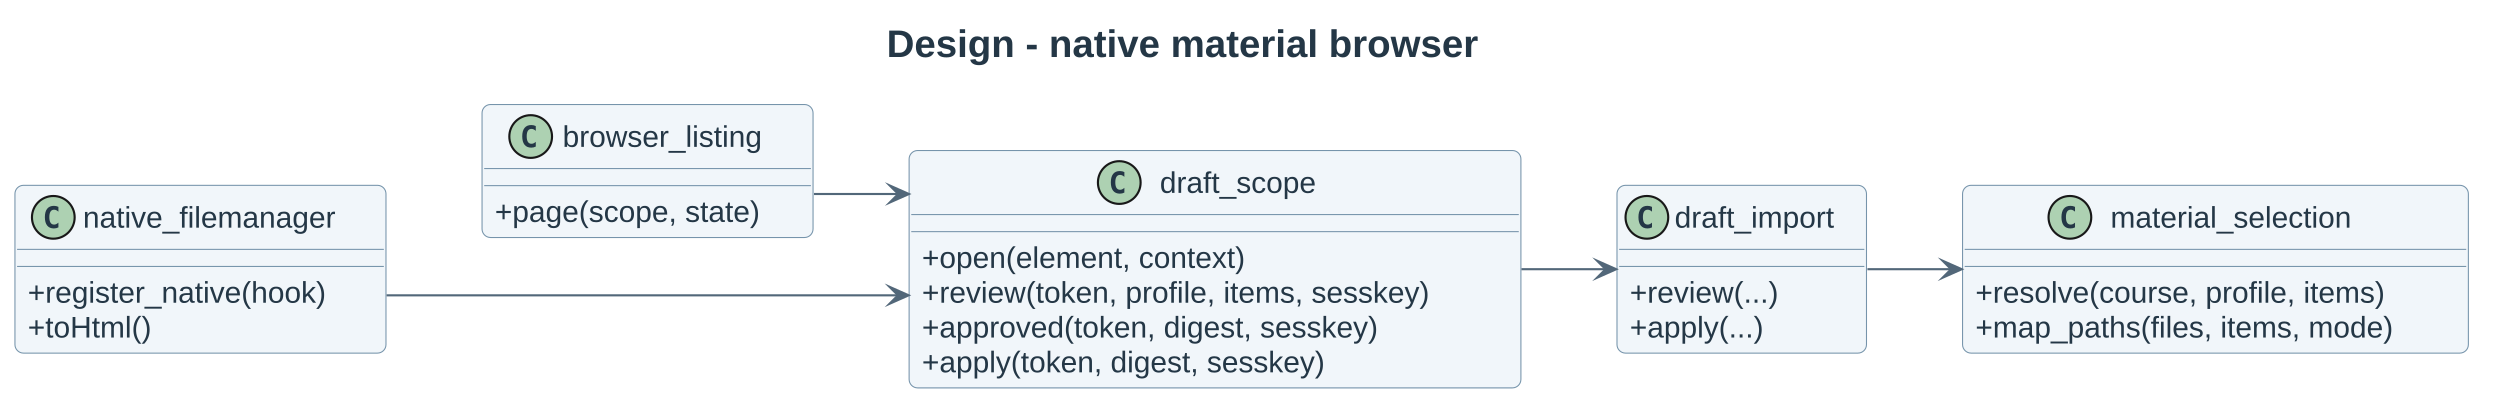
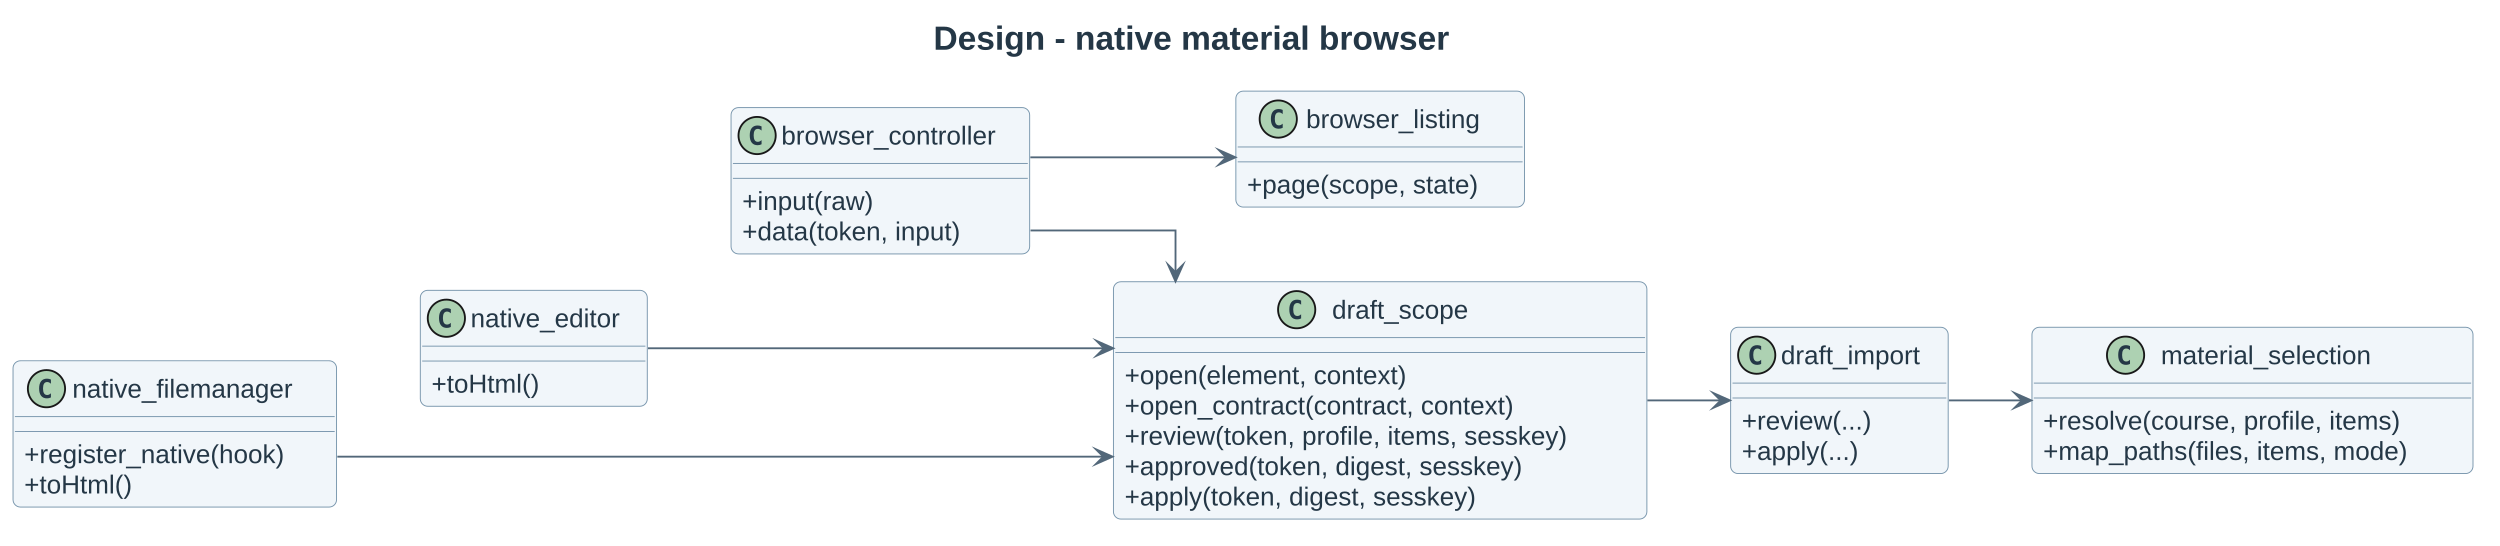
- <svg xmlns="http://www.w3.org/2000/svg" version="1.1" data-diagram-type="CLASS" style="width:1171px;height:196px;background:#FFFFFF;" width="1171px" height="196px" viewBox="0 0 1171 196" zoomAndPan="magnify" preserveAspectRatio="none" contentStyleType="text/css">
+ <svg xmlns="http://www.w3.org/2000/svg" version="1.1" data-diagram-type="CLASS" style="width:1343px;height:293px;background:#FFFFFF;" width="1343px" height="293px" viewBox="0 0 1343 293" zoomAndPan="magnify" preserveAspectRatio="none" contentStyleType="text/css">
  <defs />
  <g font-family="sans-serif" lengthAdjust="spacing">
    <g class="title" data-source-line="2">
-       <text x="415.301" y="26.708" fill="#243746" font-size="18" textLength="333.58" font-weight="700" font-family="Arial">Design - native material browser</text>
+       <text x="501.456" y="26.708" fill="#243746" font-size="18" textLength="333.58" font-weight="700" font-family="Arial">Design - native material browser</text>
    </g>
    <g class="entity" data-qualified-name="native_filemanager" id="ent0001" data-source-line="4">
-       <rect x="7" y="86.803" width="173.793" height="78.594" fill="#F1F6FA" style="stroke:#7694AB;stroke-width:0.5;" rx="4" ry="4" />
-       <ellipse cx="24.968" cy="101.803" rx="10" ry="10" fill="#ADD1B2" style="stroke:#181818;stroke-width:1;" />
-       <path d="M27.358,106.506 Q26.874,106.756 26.343,106.881 Q25.827,107.006 25.249,107.006 Q23.187,107.006 22.093,105.647 Q21.015,104.288 21.015,101.709 Q21.015,99.131 22.093,97.772 Q23.187,96.413 25.249,96.413 Q25.827,96.413 26.358,96.538 Q26.89,96.663 27.358,96.897 L27.358,99.147 Q26.843,98.663 26.343,98.444 Q25.858,98.225 25.343,98.225 Q24.233,98.225 23.671,99.1 Q23.108,99.975 23.108,101.709 Q23.108,103.428 23.671,104.319 Q24.233,105.194 25.343,105.194 Q25.858,105.194 26.343,104.975 Q26.843,104.741 27.358,104.272 L27.358,106.506 Z " fill="#243746" />
-       <text x="38.85" y="106.65" fill="#243746" font-size="14" textLength="134.976" font-family="Arial">native_filemanager</text>
-       <line x1="8" y1="116.803" x2="179.793" y2="116.803" style="stroke:#7694AB;stroke-width:0.5;" />
-       <line x1="8" y1="124.803" x2="179.793" y2="124.803" style="stroke:#7694AB;stroke-width:0.5;" />
-       <text x="13" y="141.798" fill="#243746" font-size="14" textLength="161.793" font-family="Arial">+register_native(hook)</text>
-       <text x="13" y="158.095" fill="#243746" font-size="14" textLength="70.253" font-family="Arial">+toHtml()</text>
+       <rect x="7" y="193.803" width="173.793" height="78.594" fill="#F1F6FA" style="stroke:#7694AB;stroke-width:0.5;" rx="4" ry="4" />
+       <ellipse cx="24.968" cy="208.803" rx="10" ry="10" fill="#ADD1B2" style="stroke:#181818;stroke-width:1;" />
+       <path d="M27.358,213.506 Q26.874,213.756 26.343,213.881 Q25.827,214.006 25.249,214.006 Q23.187,214.006 22.093,212.647 Q21.015,211.287 21.015,208.709 Q21.015,206.131 22.093,204.772 Q23.187,203.412 25.249,203.412 Q25.827,203.412 26.358,203.537 Q26.89,203.662 27.358,203.897 L27.358,206.147 Q26.843,205.662 26.343,205.444 Q25.858,205.225 25.343,205.225 Q24.233,205.225 23.671,206.1 Q23.108,206.975 23.108,208.709 Q23.108,210.428 23.671,211.319 Q24.233,212.194 25.343,212.194 Q25.858,212.194 26.343,211.975 Q26.843,211.741 27.358,211.272 L27.358,213.506 Z " fill="#243746" />
+       <text x="38.85" y="213.65" fill="#243746" font-size="14" textLength="134.976" font-family="Arial">native_filemanager</text>
+       <line x1="8" y1="223.803" x2="179.793" y2="223.803" style="stroke:#7694AB;stroke-width:0.5;" />
+       <line x1="8" y1="231.803" x2="179.793" y2="231.803" style="stroke:#7694AB;stroke-width:0.5;" />
+       <text x="13" y="248.798" fill="#243746" font-size="14" textLength="161.793" font-family="Arial">+register_native(hook)</text>
+       <text x="13" y="265.095" fill="#243746" font-size="14" textLength="70.253" font-family="Arial">+toHtml()</text>
    </g>
-     <g class="entity" data-qualified-name="browser_listing" id="ent0002" data-source-line="8">
-       <rect x="225.79" y="48.953" width="155.042" height="62.297" fill="#F1F6FA" style="stroke:#7694AB;stroke-width:0.5;" rx="4" ry="4" />
-       <ellipse cx="248.569" cy="63.953" rx="10" ry="10" fill="#ADD1B2" style="stroke:#181818;stroke-width:1;" />
-       <path d="M250.96,68.656 Q250.475,68.906 249.944,69.031 Q249.428,69.156 248.85,69.156 Q246.788,69.156 245.694,67.797 Q244.616,66.438 244.616,63.859 Q244.616,61.281 245.694,59.922 Q246.788,58.563 248.85,58.563 Q249.428,58.563 249.96,58.688 Q250.491,58.813 250.96,59.047 L250.96,61.297 Q250.444,60.813 249.944,60.594 Q249.46,60.375 248.944,60.375 Q247.835,60.375 247.272,61.25 Q246.71,62.125 246.71,63.859 Q246.71,65.578 247.272,66.469 Q247.835,67.344 248.944,67.344 Q249.46,67.344 249.944,67.125 Q250.444,66.891 250.96,66.422 L250.96,68.656 Z " fill="#243746" />
-       <text x="263.52" y="68.8" fill="#243746" font-size="14" textLength="105.533" font-family="Arial">browser_listing</text>
-       <line x1="226.79" y1="78.953" x2="379.832" y2="78.953" style="stroke:#7694AB;stroke-width:0.5;" />
-       <line x1="226.79" y1="86.953" x2="379.832" y2="86.953" style="stroke:#7694AB;stroke-width:0.5;" />
-       <text x="231.79" y="103.948" fill="#243746" font-size="14" textLength="143.042" font-family="Arial">+page(scope, state)</text>
+     <g class="entity" data-qualified-name="native_editor" id="ent0002" data-source-line="8">
+       <rect x="225.79" y="155.953" width="121.93" height="62.297" fill="#F1F6FA" style="stroke:#7694AB;stroke-width:0.5;" rx="4" ry="4" />
+       <ellipse cx="239.79" cy="170.953" rx="10" ry="10" fill="#ADD1B2" style="stroke:#181818;stroke-width:1;" />
+       <path d="M242.181,175.656 Q241.696,175.906 241.165,176.031 Q240.649,176.156 240.071,176.156 Q238.009,176.156 236.915,174.797 Q235.837,173.438 235.837,170.859 Q235.837,168.281 236.915,166.922 Q238.009,165.563 240.071,165.563 Q240.649,165.563 241.181,165.688 Q241.712,165.813 242.181,166.047 L242.181,168.297 Q241.665,167.813 241.165,167.594 Q240.681,167.375 240.165,167.375 Q239.056,167.375 238.493,168.25 Q237.931,169.125 237.931,170.859 Q237.931,172.578 238.493,173.469 Q239.056,174.344 240.165,174.344 Q240.681,174.344 241.165,174.125 Q241.665,173.891 242.181,173.422 L242.181,175.656 Z " fill="#243746" />
+       <text x="252.79" y="175.8" fill="#243746" font-size="14" textLength="91.93" font-family="Arial">native_editor</text>
+       <line x1="226.79" y1="185.953" x2="346.72" y2="185.953" style="stroke:#7694AB;stroke-width:0.5;" />
+       <line x1="226.79" y1="193.953" x2="346.72" y2="193.953" style="stroke:#7694AB;stroke-width:0.5;" />
+       <text x="231.79" y="210.948" fill="#243746" font-size="14" textLength="70.253" font-family="Arial">+toHtml()</text>
    </g>
-     <g class="entity" data-qualified-name="draft_scope" id="ent0003" data-source-line="11">
-       <rect x="425.83" y="70.503" width="286.565" height="111.188" fill="#F1F6FA" style="stroke:#7694AB;stroke-width:0.5;" rx="4" ry="4" />
-       <ellipse cx="524.265" cy="85.503" rx="10" ry="10" fill="#ADD1B2" style="stroke:#181818;stroke-width:1;" />
-       <path d="M526.655,90.206 Q526.171,90.456 525.64,90.581 Q525.124,90.706 524.546,90.706 Q522.483,90.706 521.39,89.347 Q520.311,87.988 520.311,85.409 Q520.311,82.831 521.39,81.472 Q522.483,80.113 524.546,80.113 Q525.124,80.113 525.655,80.238 Q526.186,80.363 526.655,80.597 L526.655,82.847 Q526.14,82.363 525.64,82.144 Q525.155,81.925 524.64,81.925 Q523.53,81.925 522.968,82.8 Q522.405,83.675 522.405,85.409 Q522.405,87.128 522.968,88.019 Q523.53,88.894 524.64,88.894 Q525.155,88.894 525.64,88.675 Q526.14,88.441 526.655,87.972 L526.655,90.206 Z " fill="#243746" />
-       <text x="543.265" y="90.35" fill="#243746" font-size="14" textLength="81.696" font-family="Arial">draft_scope</text>
-       <line x1="426.83" y1="100.503" x2="711.395" y2="100.503" style="stroke:#7694AB;stroke-width:0.5;" />
-       <line x1="426.83" y1="108.503" x2="711.395" y2="108.503" style="stroke:#7694AB;stroke-width:0.5;" />
-       <text x="431.83" y="125.498" fill="#243746" font-size="14" textLength="177.235" font-family="Arial">+open(element, context)</text>
-       <text x="431.83" y="141.795" fill="#243746" font-size="14" textLength="274.565" font-family="Arial">+review(token, profile, items, sesskey)</text>
-       <text x="431.83" y="158.092" fill="#243746" font-size="14" textLength="245.123" font-family="Arial">+approved(token, digest, sesskey)</text>
-       <text x="431.83" y="174.389" fill="#243746" font-size="14" textLength="217.191" font-family="Arial">+apply(token, digest, sesskey)</text>
+     <g class="entity" data-qualified-name="browser_controller" id="ent0003" data-source-line="11">
+       <rect x="392.72" y="57.803" width="160.416" height="78.594" fill="#F1F6FA" style="stroke:#7694AB;stroke-width:0.5;" rx="4" ry="4" />
+       <ellipse cx="406.72" cy="72.803" rx="10" ry="10" fill="#ADD1B2" style="stroke:#181818;stroke-width:1;" />
+       <path d="M409.111,77.506 Q408.626,77.756 408.095,77.881 Q407.579,78.006 407.001,78.006 Q404.939,78.006 403.845,76.647 Q402.767,75.288 402.767,72.709 Q402.767,70.131 403.845,68.772 Q404.939,67.413 407.001,67.413 Q407.579,67.413 408.111,67.538 Q408.642,67.663 409.111,67.897 L409.111,70.147 Q408.595,69.663 408.095,69.444 Q407.611,69.225 407.095,69.225 Q405.986,69.225 405.423,70.1 Q404.861,70.975 404.861,72.709 Q404.861,74.428 405.423,75.319 Q405.986,76.194 407.095,76.194 Q407.611,76.194 408.095,75.975 Q408.595,75.741 409.111,75.272 L409.111,77.506 Z " fill="#243746" />
+       <text x="419.72" y="77.65" fill="#243746" font-size="14" textLength="130.416" font-family="Arial">browser_controller</text>
+       <line x1="393.72" y1="87.803" x2="552.136" y2="87.803" style="stroke:#7694AB;stroke-width:0.5;" />
+       <line x1="393.72" y1="95.803" x2="552.136" y2="95.803" style="stroke:#7694AB;stroke-width:0.5;" />
+       <text x="398.72" y="112.798" fill="#243746" font-size="14" textLength="84.451" font-family="Arial">+input(raw)</text>
+       <text x="398.72" y="129.095" fill="#243746" font-size="14" textLength="138.749" font-family="Arial">+data(token, input)</text>
    </g>
-     <g class="entity" data-qualified-name="draft_import" id="ent0004" data-source-line="17">
-       <rect x="757.4" y="86.803" width="116.864" height="78.594" fill="#F1F6FA" style="stroke:#7694AB;stroke-width:0.5;" rx="4" ry="4" />
-       <ellipse cx="771.4" cy="101.803" rx="10" ry="10" fill="#ADD1B2" style="stroke:#181818;stroke-width:1;" />
-       <path d="M773.791,106.506 Q773.306,106.756 772.775,106.881 Q772.259,107.006 771.681,107.006 Q769.619,107.006 768.525,105.647 Q767.447,104.288 767.447,101.709 Q767.447,99.131 768.525,97.772 Q769.619,96.413 771.681,96.413 Q772.259,96.413 772.791,96.538 Q773.322,96.663 773.791,96.897 L773.791,99.147 Q773.275,98.663 772.775,98.444 Q772.291,98.225 771.775,98.225 Q770.666,98.225 770.103,99.1 Q769.541,99.975 769.541,101.709 Q769.541,103.428 770.103,104.319 Q770.666,105.194 771.775,105.194 Q772.291,105.194 772.775,104.975 Q773.275,104.741 773.791,104.272 L773.791,106.506 Z " fill="#243746" />
-       <text x="784.4" y="106.65" fill="#243746" font-size="14" textLength="86.864" font-family="Arial">draft_import</text>
-       <line x1="758.4" y1="116.803" x2="873.264" y2="116.803" style="stroke:#7694AB;stroke-width:0.5;" />
-       <line x1="758.4" y1="124.803" x2="873.264" y2="124.803" style="stroke:#7694AB;stroke-width:0.5;" />
-       <text x="763.4" y="141.798" fill="#243746" font-size="14" textLength="82.612" font-family="Arial">+review(...)</text>
-       <text x="763.4" y="158.095" fill="#243746" font-size="14" textLength="74.532" font-family="Arial">+apply(...)</text>
+     <g class="entity" data-qualified-name="browser_listing" id="ent0004" data-source-line="15">
+       <rect x="663.9" y="48.953" width="155.042" height="62.297" fill="#F1F6FA" style="stroke:#7694AB;stroke-width:0.5;" rx="4" ry="4" />
+       <ellipse cx="686.679" cy="63.953" rx="10" ry="10" fill="#ADD1B2" style="stroke:#181818;stroke-width:1;" />
+       <path d="M689.07,68.656 Q688.585,68.906 688.054,69.031 Q687.538,69.156 686.96,69.156 Q684.898,69.156 683.804,67.797 Q682.726,66.438 682.726,63.859 Q682.726,61.281 683.804,59.922 Q684.898,58.563 686.96,58.563 Q687.538,58.563 688.07,58.688 Q688.601,58.813 689.07,59.047 L689.07,61.297 Q688.554,60.813 688.054,60.594 Q687.57,60.375 687.054,60.375 Q685.945,60.375 685.382,61.25 Q684.82,62.125 684.82,63.859 Q684.82,65.578 685.382,66.469 Q685.945,67.344 687.054,67.344 Q687.57,67.344 688.054,67.125 Q688.554,66.891 689.07,66.422 L689.07,68.656 Z " fill="#243746" />
+       <text x="701.63" y="68.8" fill="#243746" font-size="14" textLength="105.533" font-family="Arial">browser_listing</text>
+       <line x1="664.9" y1="78.953" x2="817.942" y2="78.953" style="stroke:#7694AB;stroke-width:0.5;" />
+       <line x1="664.9" y1="86.953" x2="817.942" y2="86.953" style="stroke:#7694AB;stroke-width:0.5;" />
+       <text x="669.9" y="103.948" fill="#243746" font-size="14" textLength="143.042" font-family="Arial">+page(scope, state)</text>
    </g>
-     <g class="entity" data-qualified-name="material_selection" id="ent0005" data-source-line="21">
-       <rect x="919.26" y="86.803" width="236.923" height="78.594" fill="#F1F6FA" style="stroke:#7694AB;stroke-width:0.5;" rx="4" ry="4" />
-       <ellipse cx="969.542" cy="101.803" rx="10" ry="10" fill="#ADD1B2" style="stroke:#181818;stroke-width:1;" />
-       <path d="M971.933,106.506 Q971.448,106.756 970.917,106.881 Q970.402,107.006 969.823,107.006 Q967.761,107.006 966.667,105.647 Q965.589,104.288 965.589,101.709 Q965.589,99.131 966.667,97.772 Q967.761,96.413 969.823,96.413 Q970.402,96.413 970.933,96.538 Q971.464,96.663 971.933,96.897 L971.933,99.147 Q971.417,98.663 970.917,98.444 Q970.433,98.225 969.917,98.225 Q968.808,98.225 968.245,99.1 Q967.683,99.975 967.683,101.709 Q967.683,103.428 968.245,104.319 Q968.808,105.194 969.917,105.194 Q970.433,105.194 970.917,104.975 Q971.417,104.741 971.933,104.272 L971.933,106.506 Z " fill="#243746" />
-       <text x="988.542" y="106.65" fill="#243746" font-size="14" textLength="128.358" font-family="Arial">material_selection</text>
-       <line x1="920.26" y1="116.803" x2="1155.183" y2="116.803" style="stroke:#7694AB;stroke-width:0.5;" />
-       <line x1="920.26" y1="124.803" x2="1155.183" y2="124.803" style="stroke:#7694AB;stroke-width:0.5;" />
-       <text x="925.26" y="141.798" fill="#243746" font-size="14" textLength="221.724" font-family="Arial">+resolve(course, profile, items)</text>
-       <text x="925.26" y="158.095" fill="#243746" font-size="14" textLength="224.923" font-family="Arial">+map_paths(files, items, mode)</text>
+     <g class="entity" data-qualified-name="draft_scope" id="ent0005" data-source-line="18">
+       <rect x="598.14" y="151.363" width="286.565" height="127.484" fill="#F1F6FA" style="stroke:#7694AB;stroke-width:0.5;" rx="4" ry="4" />
+       <ellipse cx="696.575" cy="166.363" rx="10" ry="10" fill="#ADD1B2" style="stroke:#181818;stroke-width:1;" />
+       <path d="M698.965,171.066 Q698.481,171.316 697.95,171.441 Q697.434,171.566 696.856,171.566 Q694.793,171.566 693.7,170.207 Q692.621,168.847 692.621,166.269 Q692.621,163.691 693.7,162.332 Q694.793,160.972 696.856,160.972 Q697.434,160.972 697.965,161.097 Q698.496,161.222 698.965,161.457 L698.965,163.707 Q698.45,163.222 697.95,163.004 Q697.465,162.785 696.95,162.785 Q695.84,162.785 695.278,163.66 Q694.715,164.535 694.715,166.269 Q694.715,167.988 695.278,168.879 Q695.84,169.754 696.95,169.754 Q697.465,169.754 697.95,169.535 Q698.45,169.301 698.965,168.832 L698.965,171.066 Z " fill="#243746" />
+       <text x="715.575" y="171.21" fill="#243746" font-size="14" textLength="81.696" font-family="Arial">draft_scope</text>
+       <line x1="599.14" y1="181.363" x2="883.705" y2="181.363" style="stroke:#7694AB;stroke-width:0.5;" />
+       <line x1="599.14" y1="189.363" x2="883.705" y2="189.363" style="stroke:#7694AB;stroke-width:0.5;" />
+       <text x="604.14" y="206.358" fill="#243746" font-size="14" textLength="177.235" font-family="Arial">+open(element, context)</text>
+       <text x="604.14" y="222.655" fill="#243746" font-size="14" textLength="242.799" font-family="Arial">+open_contract(contract, context)</text>
+       <text x="604.14" y="238.952" fill="#243746" font-size="14" textLength="274.565" font-family="Arial">+review(token, profile, items, sesskey)</text>
+       <text x="604.14" y="255.249" fill="#243746" font-size="14" textLength="245.123" font-family="Arial">+approved(token, digest, sesskey)</text>
+       <text x="604.14" y="271.546" fill="#243746" font-size="14" textLength="217.191" font-family="Arial">+apply(token, digest, sesskey)</text>
    </g>
-     <g class="link" data-entity-1="ent0001" data-entity-2="ent0003" id="lnk6" data-source-line="25" data-link-type="dependency">
-       <path d="M181.06,138.323 C249.39,138.323 340.91,138.323 420.6,138.323" style="stroke:#526779;stroke-width:1;" fill="none" id="native_filemanager-to-draft_scope" codeLine="25" />
-       <polygon points="425.6,138.323,416.6,134.323,420.6,138.323,416.6,142.323,425.6,138.323" fill="#526779" style="stroke:#526779;stroke-width:1;stroke-linejoin:miter;stroke-miterlimit:10;" />
+     <g class="entity" data-qualified-name="draft_import" id="ent0006" data-source-line="25">
+       <rect x="929.7" y="175.803" width="116.864" height="78.594" fill="#F1F6FA" style="stroke:#7694AB;stroke-width:0.5;" rx="4" ry="4" />
+       <ellipse cx="943.7" cy="190.803" rx="10" ry="10" fill="#ADD1B2" style="stroke:#181818;stroke-width:1;" />
+       <path d="M946.091,195.506 Q945.606,195.756 945.075,195.881 Q944.559,196.006 943.981,196.006 Q941.919,196.006 940.825,194.647 Q939.747,193.287 939.747,190.709 Q939.747,188.131 940.825,186.772 Q941.919,185.412 943.981,185.412 Q944.559,185.412 945.091,185.537 Q945.622,185.662 946.091,185.897 L946.091,188.147 Q945.575,187.662 945.075,187.444 Q944.591,187.225 944.075,187.225 Q942.966,187.225 942.403,188.1 Q941.841,188.975 941.841,190.709 Q941.841,192.428 942.403,193.319 Q942.966,194.194 944.075,194.194 Q944.591,194.194 945.075,193.975 Q945.575,193.741 946.091,193.272 L946.091,195.506 Z " fill="#243746" />
+       <text x="956.7" y="195.65" fill="#243746" font-size="14" textLength="86.864" font-family="Arial">draft_import</text>
+       <line x1="930.7" y1="205.803" x2="1045.564" y2="205.803" style="stroke:#7694AB;stroke-width:0.5;" />
+       <line x1="930.7" y1="213.803" x2="1045.564" y2="213.803" style="stroke:#7694AB;stroke-width:0.5;" />
+       <text x="935.7" y="230.798" fill="#243746" font-size="14" textLength="82.612" font-family="Arial">+review(...)</text>
+       <text x="935.7" y="247.095" fill="#243746" font-size="14" textLength="74.532" font-family="Arial">+apply(...)</text>
    </g>
-     <g class="link" data-entity-1="ent0002" data-entity-2="ent0003" id="lnk7" data-source-line="26" data-link-type="dependency">
-       <path d="M381.27,90.873 C395.36,90.873 405.45,90.873 420.73,90.873" style="stroke:#526779;stroke-width:1;" fill="none" id="browser_listing-to-draft_scope" codeLine="26" />
-       <polygon points="425.73,90.873,416.73,86.873,420.73,90.873,416.73,94.873,425.73,90.873" fill="#526779" style="stroke:#526779;stroke-width:1;stroke-linejoin:miter;stroke-miterlimit:10;" />
+     <g class="entity" data-qualified-name="material_selection" id="ent0007" data-source-line="29">
+       <rect x="1091.57" y="175.803" width="236.923" height="78.594" fill="#F1F6FA" style="stroke:#7694AB;stroke-width:0.5;" rx="4" ry="4" />
+       <ellipse cx="1141.852" cy="190.803" rx="10" ry="10" fill="#ADD1B2" style="stroke:#181818;stroke-width:1;" />
+       <path d="M1144.243,195.506 Q1143.758,195.756 1143.227,195.881 Q1142.712,196.006 1142.133,196.006 Q1140.071,196.006 1138.977,194.647 Q1137.899,193.287 1137.899,190.709 Q1137.899,188.131 1138.977,186.772 Q1140.071,185.412 1142.133,185.412 Q1142.712,185.412 1143.243,185.537 Q1143.774,185.662 1144.243,185.897 L1144.243,188.147 Q1143.727,187.662 1143.227,187.444 Q1142.743,187.225 1142.227,187.225 Q1141.118,187.225 1140.555,188.1 Q1139.993,188.975 1139.993,190.709 Q1139.993,192.428 1140.555,193.319 Q1141.118,194.194 1142.227,194.194 Q1142.743,194.194 1143.227,193.975 Q1143.727,193.741 1144.243,193.272 L1144.243,195.506 Z " fill="#243746" />
+       <text x="1160.852" y="195.65" fill="#243746" font-size="14" textLength="128.358" font-family="Arial">material_selection</text>
+       <line x1="1092.57" y1="205.803" x2="1327.493" y2="205.803" style="stroke:#7694AB;stroke-width:0.5;" />
+       <line x1="1092.57" y1="213.803" x2="1327.493" y2="213.803" style="stroke:#7694AB;stroke-width:0.5;" />
+       <text x="1097.57" y="230.798" fill="#243746" font-size="14" textLength="221.724" font-family="Arial">+resolve(course, profile, items)</text>
+       <text x="1097.57" y="247.095" fill="#243746" font-size="14" textLength="224.923" font-family="Arial">+map_paths(files, items, mode)</text>
    </g>
-     <g class="link" data-entity-1="ent0003" data-entity-2="ent0004" id="lnk8" data-source-line="27" data-link-type="dependency">
-       <path d="M712.63,126.103 C728.22,126.103 738.36,126.103 752.03,126.103" style="stroke:#526779;stroke-width:1;" fill="none" id="draft_scope-to-draft_import" codeLine="27" />
-       <polygon points="757.03,126.103,748.03,122.103,752.03,126.103,748.03,130.103,757.03,126.103" fill="#526779" style="stroke:#526779;stroke-width:1;stroke-linejoin:miter;stroke-miterlimit:10;" />
+     <g class="link" data-entity-1="ent0001" data-entity-2="ent0005" id="lnk8" data-source-line="33" data-link-type="dependency">
+       <path d="M181.22,245.323 C287.98,245.323 465.15,245.323 592.68,245.323" style="stroke:#526779;stroke-width:1;" fill="none" id="native_filemanager-to-draft_scope" codeLine="33" />
+       <polygon points="597.68,245.323,588.68,241.323,592.68,245.323,588.68,249.323,597.68,245.323" fill="#526779" style="stroke:#526779;stroke-width:1;stroke-linejoin:miter;stroke-miterlimit:10;" />
    </g>
-     <g class="link" data-entity-1="ent0004" data-entity-2="ent0005" id="lnk9" data-source-line="28" data-link-type="dependency">
-       <path d="M874.71,126.103 C888.45,126.103 898.57,126.103 913.88,126.103" style="stroke:#526779;stroke-width:1;" fill="none" id="draft_import-to-material_selection" codeLine="28" />
-       <polygon points="918.88,126.103,909.88,122.103,913.88,126.103,909.88,130.103,918.88,126.103" fill="#526779" style="stroke:#526779;stroke-width:1;stroke-linejoin:miter;stroke-miterlimit:10;" />
+     <g class="link" data-entity-1="ent0002" data-entity-2="ent0005" id="lnk9" data-source-line="34" data-link-type="dependency">
+       <path d="M348.08,187.103 C411.82,187.103 508.87,187.103 593.05,187.103" style="stroke:#526779;stroke-width:1;" fill="none" id="native_editor-to-draft_scope" codeLine="34" />
+       <polygon points="598.05,187.103,589.05,183.103,593.05,187.103,589.05,191.103,598.05,187.103" fill="#526779" style="stroke:#526779;stroke-width:1;stroke-linejoin:miter;stroke-miterlimit:10;" />
+     </g>
+     <g class="link" data-entity-1="ent0003" data-entity-2="ent0005" id="lnk10" data-source-line="35" data-link-type="dependency">
+       <path d="M553.6,123.823 C592.77,123.823 631.49,123.823 631.49,123.823 C631.49,123.823 631.49,130.873 631.49,146.213" style="stroke:#526779;stroke-width:1;" fill="none" id="browser_controller-to-draft_scope" codeLine="35" />
+       <polygon points="631.49,151.213,635.49,142.213,631.49,146.213,627.49,142.213,631.49,151.213" fill="#526779" style="stroke:#526779;stroke-width:1;stroke-linejoin:miter;stroke-miterlimit:10;" />
+     </g>
+     <g class="link" data-entity-1="ent0003" data-entity-2="ent0004" id="lnk11" data-source-line="36" data-link-type="dependency">
+       <path d="M553.49,84.523 C588.4,84.523 624.1,84.523 658.69,84.523" style="stroke:#526779;stroke-width:1;" fill="none" id="browser_controller-to-browser_listing" codeLine="36" />
+       <polygon points="663.69,84.523,654.69,80.523,658.69,84.523,654.69,88.523,663.69,84.523" fill="#526779" style="stroke:#526779;stroke-width:1;stroke-linejoin:miter;stroke-miterlimit:10;" />
+     </g>
+     <g class="link" data-entity-1="ent0005" data-entity-2="ent0006" id="lnk12" data-source-line="37" data-link-type="dependency">
+       <path d="M884.94,215.103 C900.52,215.103 910.66,215.103 924.33,215.103" style="stroke:#526779;stroke-width:1;" fill="none" id="draft_scope-to-draft_import" codeLine="37" />
+       <polygon points="929.33,215.103,920.33,211.103,924.33,215.103,920.33,219.103,929.33,215.103" fill="#526779" style="stroke:#526779;stroke-width:1;stroke-linejoin:miter;stroke-miterlimit:10;" />
+     </g>
+     <g class="link" data-entity-1="ent0006" data-entity-2="ent0007" id="lnk13" data-source-line="38" data-link-type="dependency">
+       <path d="M1047.02,215.103 C1060.76,215.103 1070.87,215.103 1086.19,215.103" style="stroke:#526779;stroke-width:1;" fill="none" id="draft_import-to-material_selection" codeLine="38" />
+       <polygon points="1091.19,215.103,1082.19,211.103,1086.19,215.103,1082.19,219.103,1091.19,215.103" fill="#526779" style="stroke:#526779;stroke-width:1;stroke-linejoin:miter;stroke-miterlimit:10;" />
    </g>
  </g>
</svg>
